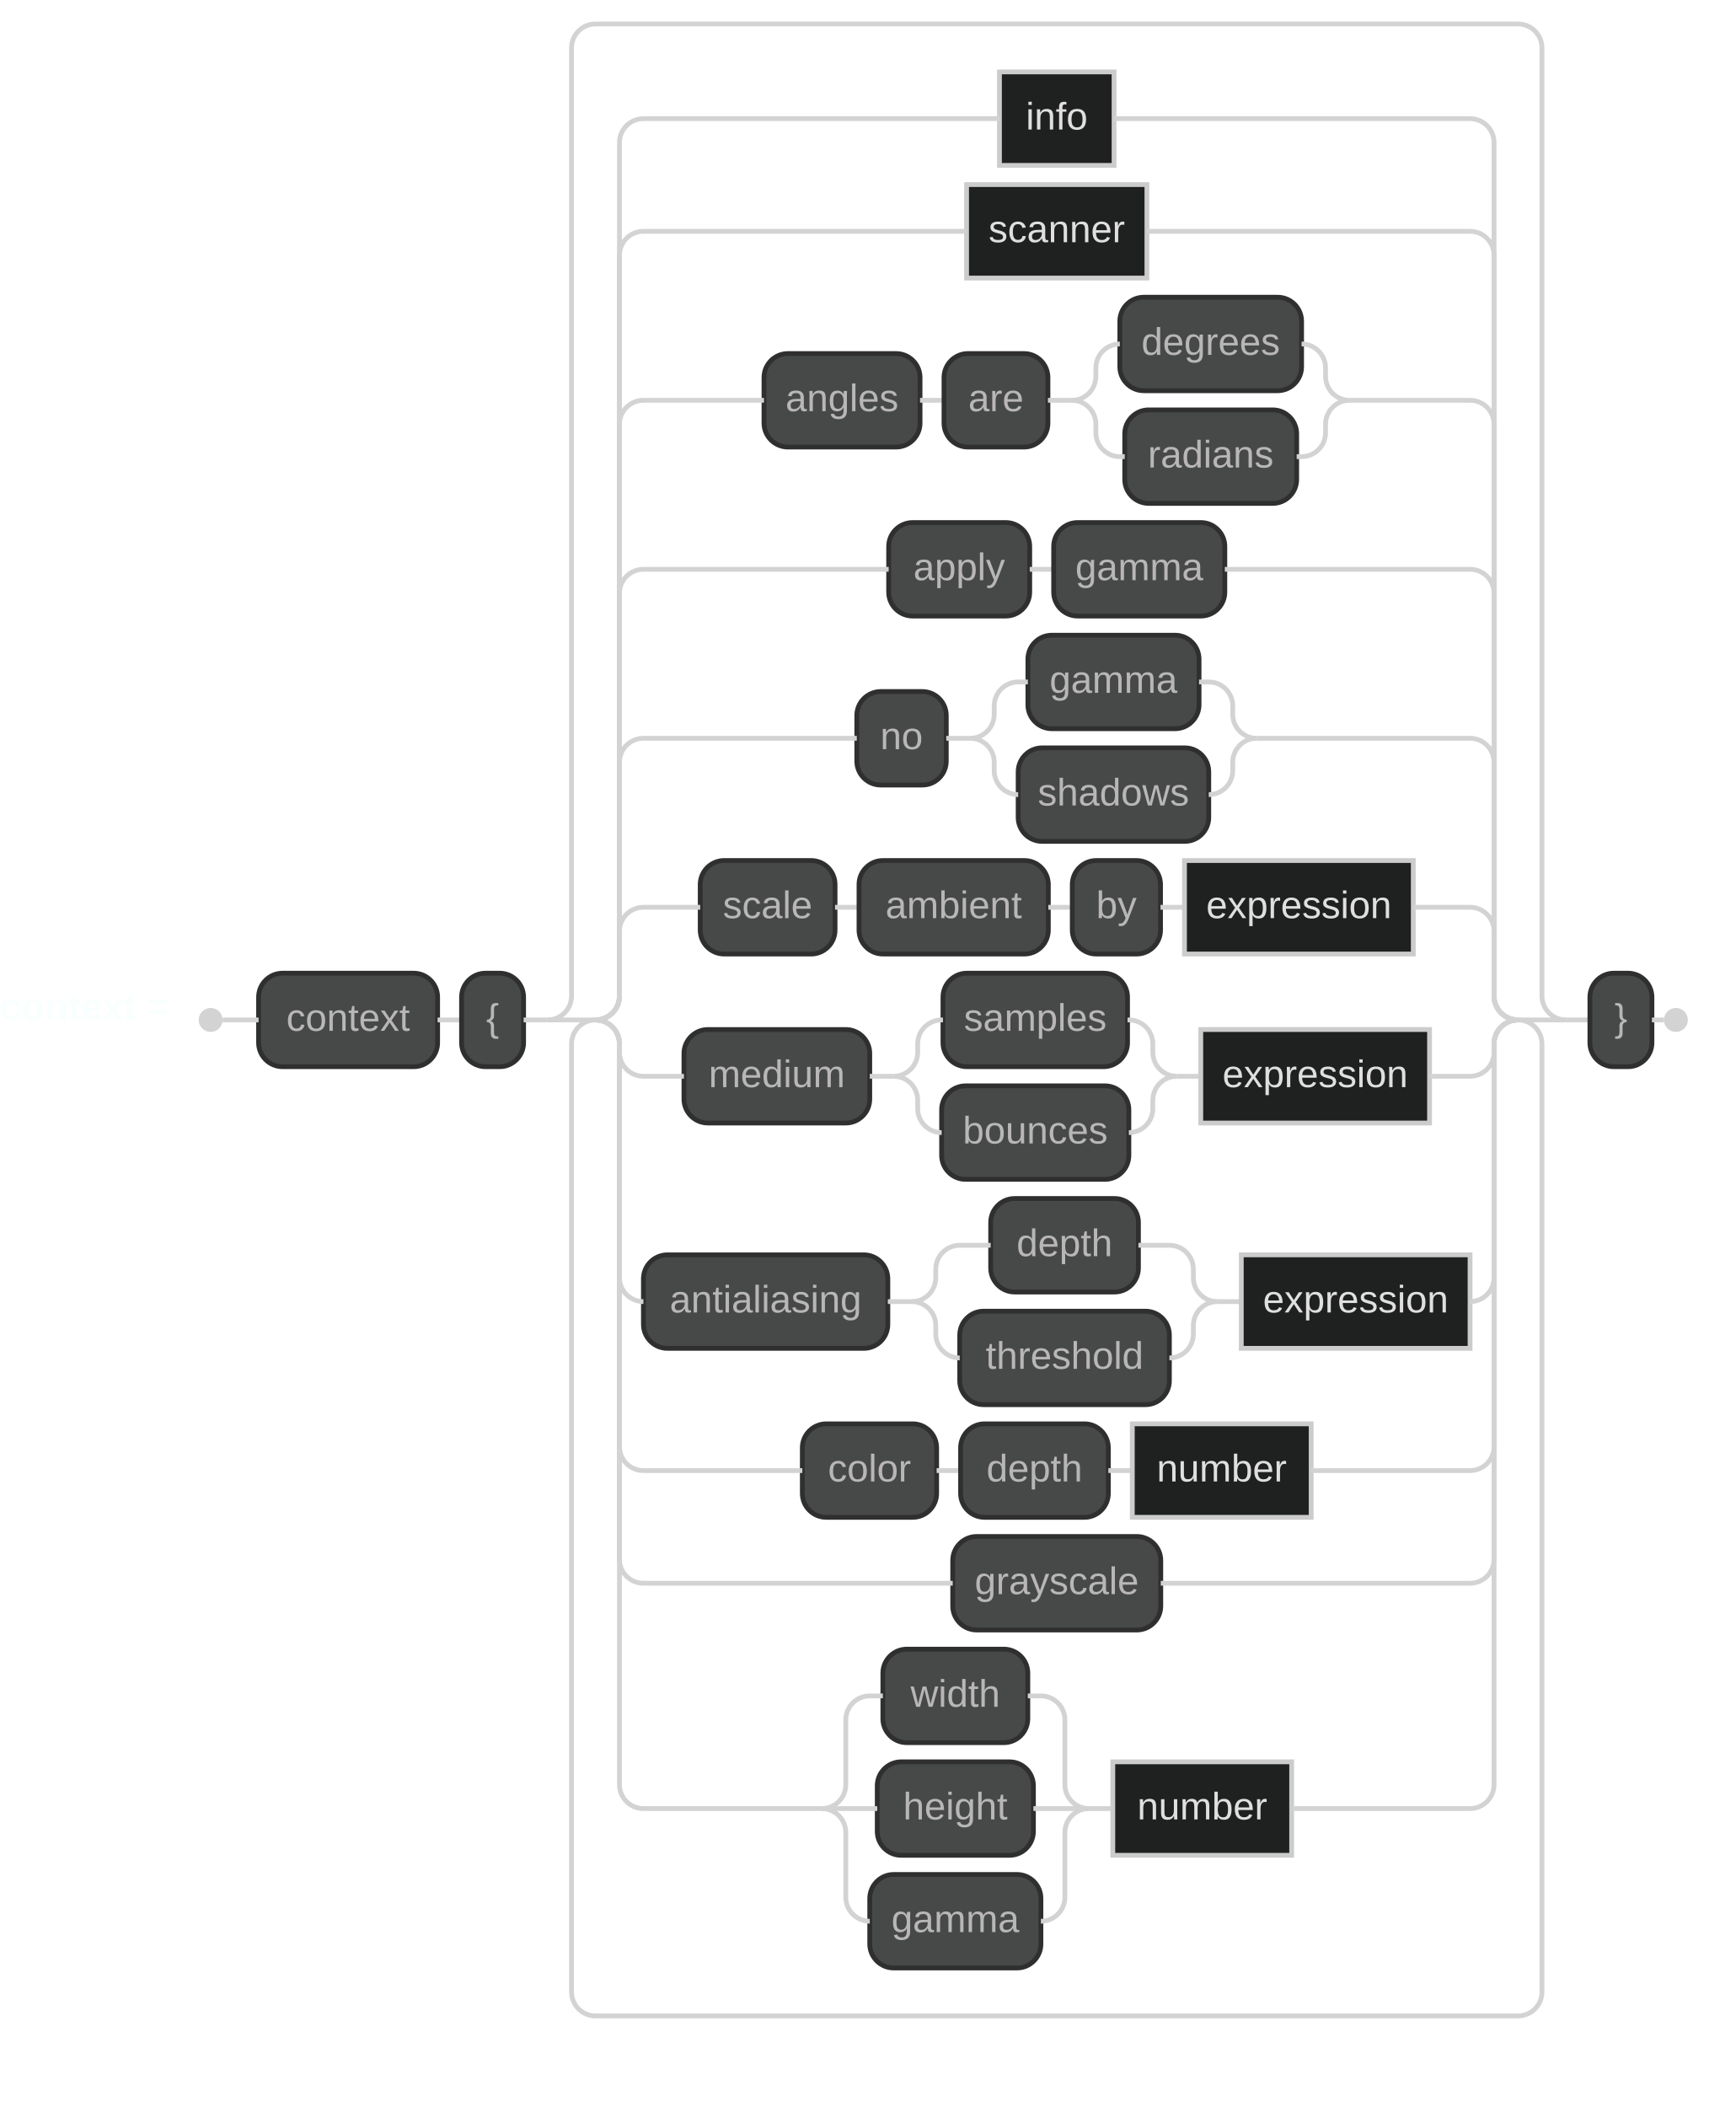
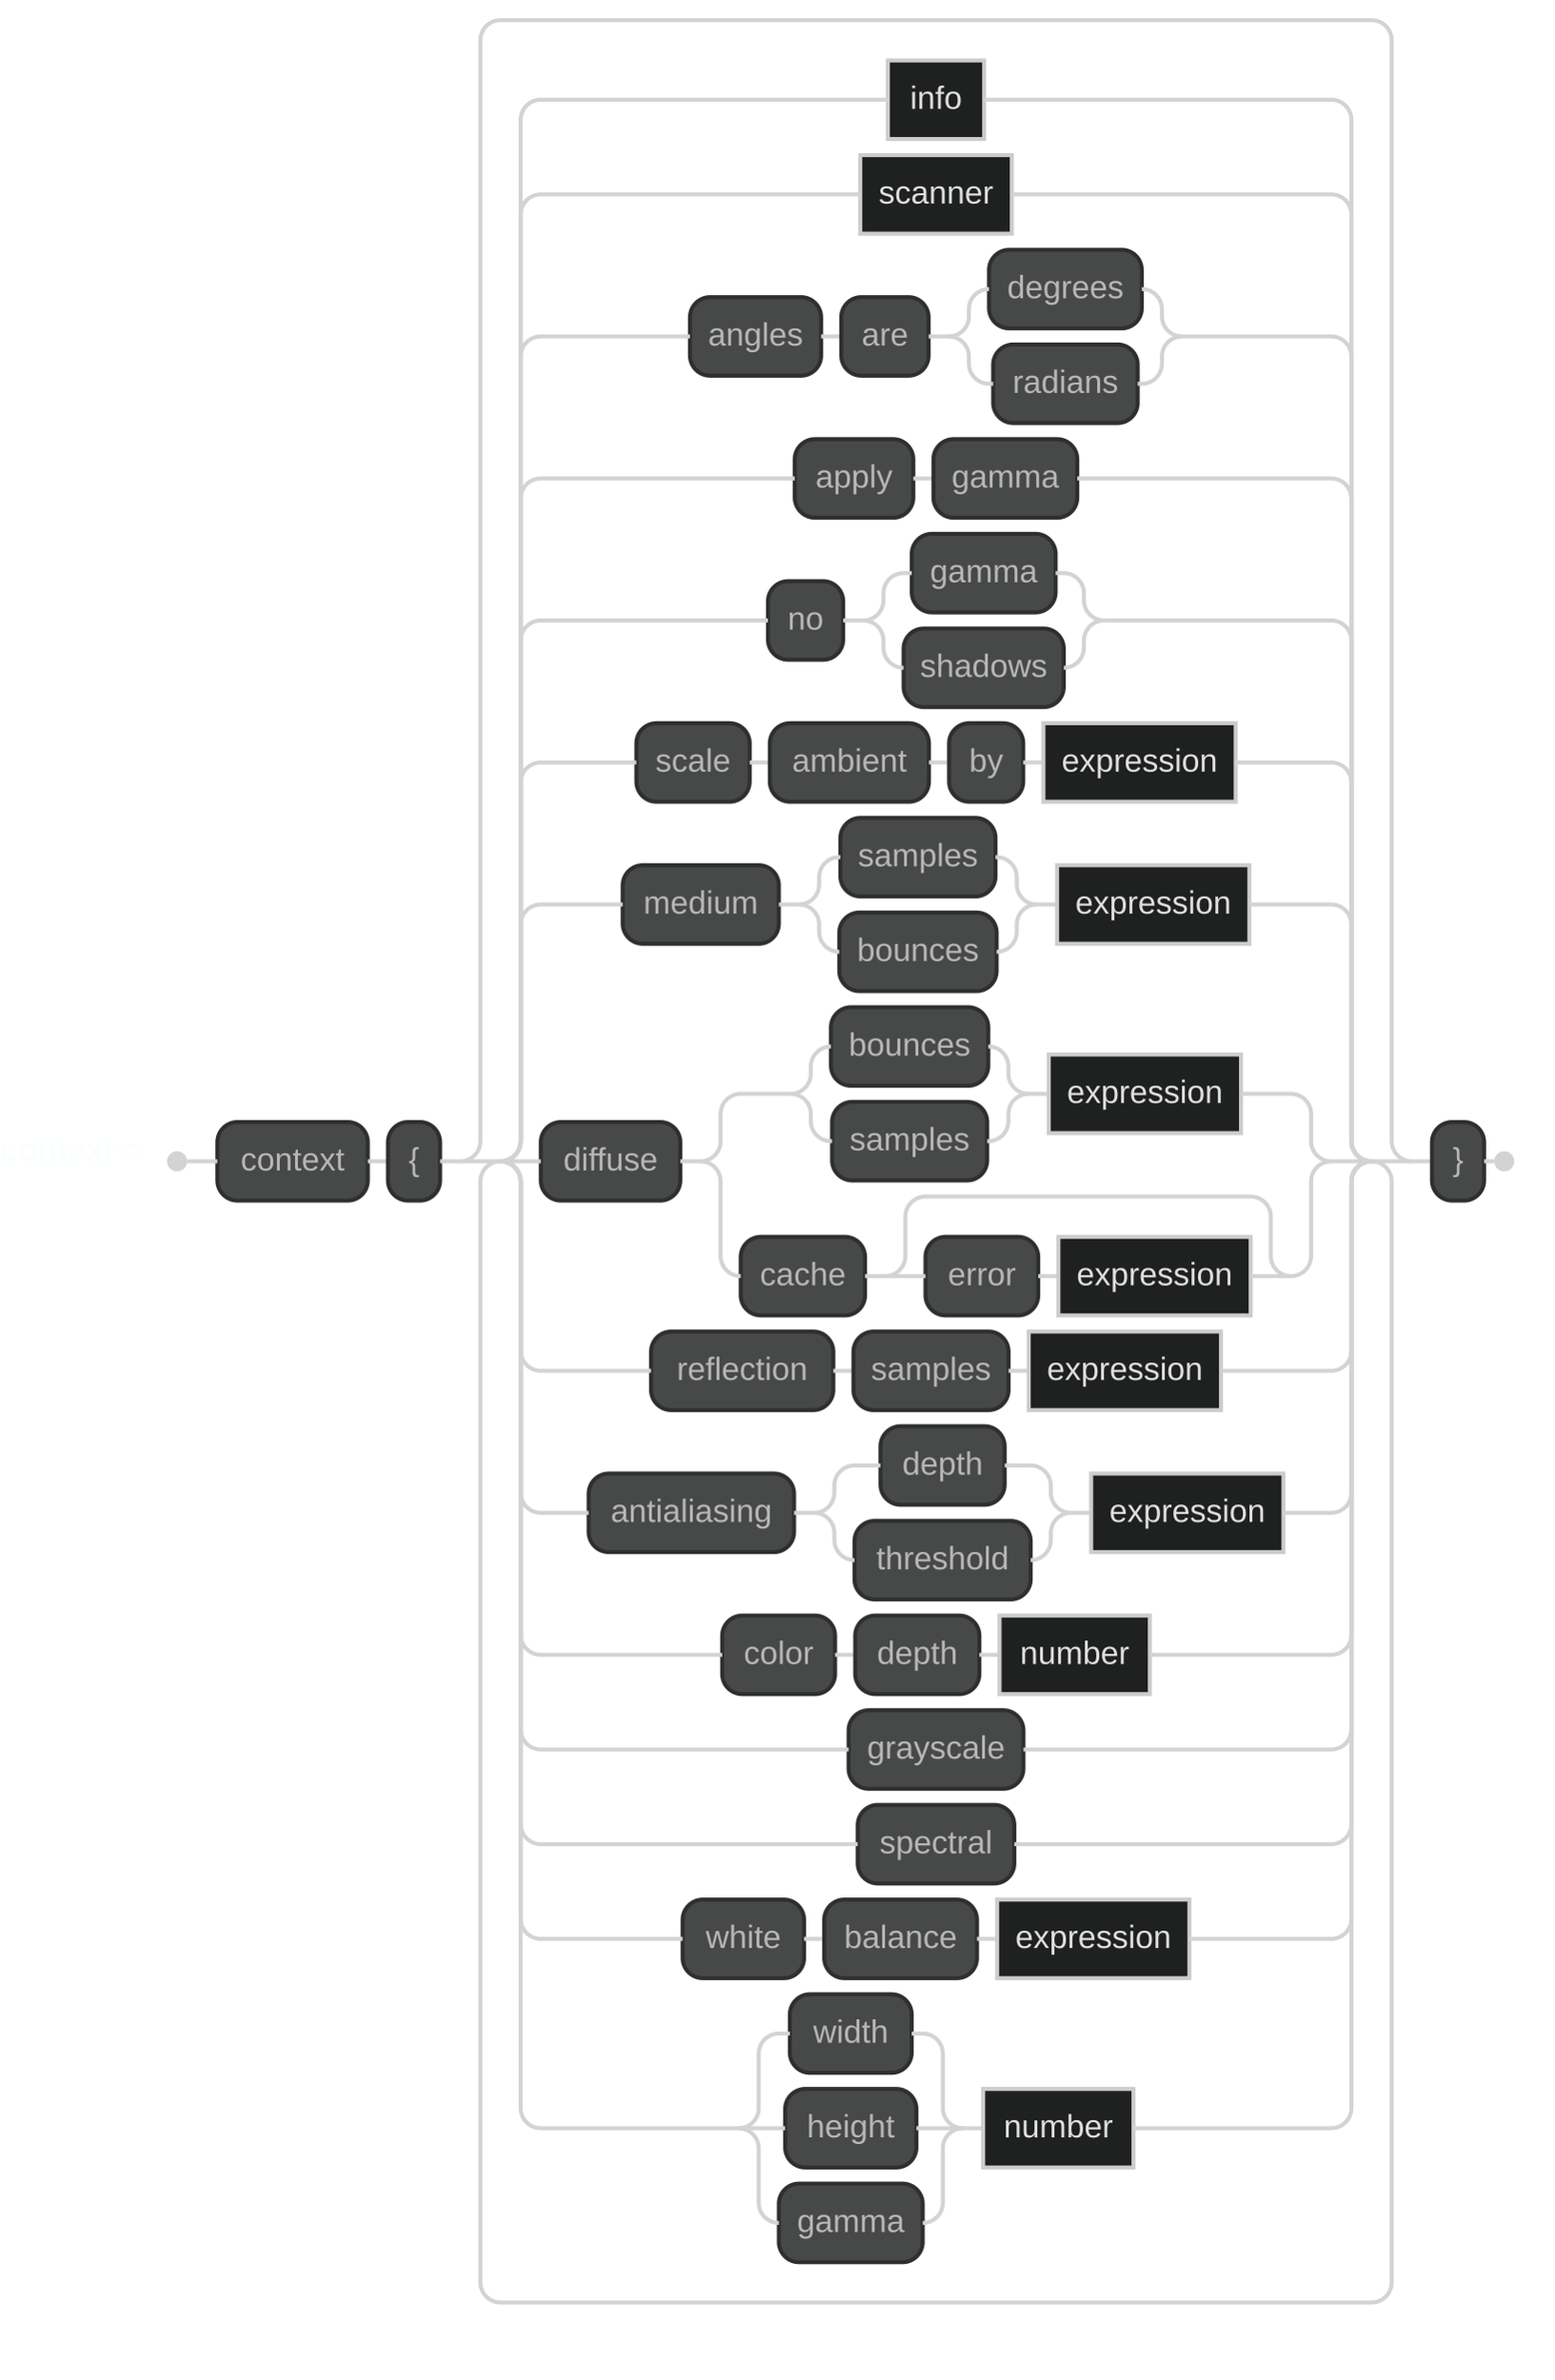
- <svg xmlns="http://www.w3.org/2000/svg" id="my-svg" width="100%" class="railroad-diagram" style="max-width: 724.219px; background-color: transparent;" viewBox="0 0 724.219 879" role="graphics-document document" aria-roledescription="railroadEbnf">
+ <svg xmlns="http://www.w3.org/2000/svg" id="my-svg" width="100%" class="railroad-diagram" style="max-width: 771.719px; background-color: transparent;" viewBox="0 0 771.719 1181" role="graphics-document document" aria-roledescription="railroadEbnf">
  <style>#my-svg{font-family:"trebuchet ms",verdana,arial,sans-serif;font-size:16px;fill:#ccc;}@keyframes edge-animation-frame{from{stroke-dashoffset:0;}}@keyframes dash{to{stroke-dashoffset:0;}}#my-svg .edge-animation-slow{stroke-dasharray:9,5!important;stroke-dashoffset:900;animation:dash 50s linear infinite;stroke-linecap:round;}#my-svg .edge-animation-fast{stroke-dasharray:9,5!important;stroke-dashoffset:900;animation:dash 20s linear infinite;stroke-linecap:round;}#my-svg .error-icon{fill:#a44141;}#my-svg .error-text{fill:#ddd;stroke:#ddd;}#my-svg .edge-thickness-normal{stroke-width:1px;}#my-svg .edge-thickness-thick{stroke-width:3.5px;}#my-svg .edge-pattern-solid{stroke-dasharray:0;}#my-svg .edge-thickness-invisible{stroke-width:0;fill:none;}#my-svg .edge-pattern-dashed{stroke-dasharray:3;}#my-svg .edge-pattern-dotted{stroke-dasharray:2;}#my-svg .marker{fill:lightgrey;stroke:lightgrey;}#my-svg .marker.cross{stroke:lightgrey;}#my-svg svg{font-family:"trebuchet ms",verdana,arial,sans-serif;font-size:16px;}#my-svg p{margin:0;}#my-svg .railroad-diagram{font-family:"trebuchet ms",verdana,arial,sans-serif;font-size:16px;}#my-svg .railroad-terminal rect{fill:hsl(180, 1.587%, 28.353%);stroke:hsl(180, 0%, 18.353%);stroke-width:2px;}#my-svg .railroad-terminal text{fill:rgb(183.848, 181.552, 181.552);font-family:"trebuchet ms",verdana,arial,sans-serif;font-size:16px;text-anchor:middle;dominant-baseline:middle;}#my-svg .railroad-nonterminal rect{fill:#1f2020;stroke:#cccccc;stroke-width:2px;}#my-svg .railroad-nonterminal text{fill:#e0dfdf;font-family:"trebuchet ms",verdana,arial,sans-serif;font-size:16px;text-anchor:middle;dominant-baseline:middle;}#my-svg .railroad-line{stroke:lightgrey;stroke-width:2px;fill:none;}#my-svg .railroad-start circle,#my-svg .railroad-end circle{fill:lightgrey;}#my-svg .railroad-comment ellipse{fill:#181818;stroke:hsl(20, 0%, 2.353%);stroke-width:2px;}#my-svg .railroad-comment text{fill:rgb(223, 223.667, 224);font-style:italic;font-family:"trebuchet ms",verdana,arial,sans-serif;font-size:16px;text-anchor:middle;dominant-baseline:middle;}#my-svg .railroad-special rect{fill:hsl(20, 1.587%, 12.353%);stroke:hsl(20, 0%, 2.353%);stroke-width:2px;stroke-dasharray:5,3;}#my-svg .railroad-special text{fill:#e0dfdf;font-family:"trebuchet ms",verdana,arial,sans-serif;font-size:16px;text-anchor:middle;dominant-baseline:middle;}#my-svg .railroad-rule-name{font-weight:bold;fill:#F9FFFE;font-family:"trebuchet ms",verdana,arial,sans-serif;font-size:16px;}#my-svg .node .neo-node{stroke:#ccc;}#my-svg [data-look="neo"].node rect,#my-svg [data-look="neo"].cluster rect,#my-svg [data-look="neo"].node polygon{stroke:url(#my-svg-gradient);filter:drop-shadow( 1px 2px 2px rgba(185,185,185,1));}#my-svg [data-look="neo"].swimlane.cluster rect{filter:none;}#my-svg [data-look="neo"].node path{stroke:url(#my-svg-gradient);stroke-width:1px;}#my-svg [data-look="neo"].node .outer-path{filter:drop-shadow( 1px 2px 2px rgba(185,185,185,1));}#my-svg [data-look="neo"].node .neo-line path{stroke:#ccc;filter:none;}#my-svg [data-look="neo"].node circle{stroke:url(#my-svg-gradient);filter:drop-shadow( 1px 2px 2px rgba(185,185,185,1));}#my-svg [data-look="neo"].node circle .state-start{fill:#000000;}#my-svg [data-look="neo"].icon-shape .icon{fill:url(#my-svg-gradient);filter:drop-shadow( 1px 2px 2px rgba(185,185,185,1));}#my-svg [data-look="neo"].icon-shape .icon-neo path{stroke:url(#my-svg-gradient);filter:drop-shadow( 1px 2px 2px rgba(185,185,185,1));}#my-svg :root{--mermaid-font-family:"trebuchet ms",verdana,arial,sans-serif;}</style>
  <g />
  <g class="railroad-rule" transform="translate(0, 10)">
    <g transform="translate(107.8906, 0)">
      <g class="railroad-sequence">
-         <g class="railroad-terminal" transform="translate(0, 396)">
+         <g class="railroad-terminal" transform="translate(0, 547)">
          <rect x="0" y="0" width="74.688" height="39" rx="10" ry="10" />
          <text x="37.344" y="19.5">context</text>
        </g>
-         <path class="railroad-line" d="M 74.688 415.5 L 84.688 415.5" />
-         <g class="railroad-terminal" transform="translate(84.6875, 396)">
+         <path class="railroad-line" d="M 74.688 566.5 L 84.688 566.5" />
+         <g class="railroad-terminal" transform="translate(84.6875, 547)">
          <rect x="0" y="0" width="25.875" height="39" rx="10" ry="10" />
          <text x="12.938" y="19.5">{</text>
        </g>
-         <path class="railroad-line" d="M 110.562 415.5 L 120.562 415.5" />
+         <path class="railroad-line" d="M 110.562 566.5 L 120.562 566.5" />
        <g class="railroad-repetition" transform="translate(120.5625, 0)">
          <g class="railroad-choice" transform="translate(20, 20)">
-             <g class="railroad-nonterminal" transform="translate(168.5391, 0)">
+             <g class="railroad-nonterminal" transform="translate(192.2891, 0)">
              <rect x="0" y="0" width="47.812" height="39" />
              <text x="23.906" y="19.5">info</text>
            </g>
-             <path class="railroad-line" d="M 0 395.5 A 10 10 0 0 0 10 385.5 L 10 29.5 A 10 10 0 0 1 20 19.5 L 168.539 19.5" />
-             <path class="railroad-line" d="M 216.352 19.5 L 364.891 19.5 A 10 10 0 0 1 374.891 29.5 L 374.891 385.5 A 10 10 0 0 0 384.891 395.5" />
-             <g class="railroad-nonterminal" transform="translate(154.8281, 47)">
+             <path class="railroad-line" d="M 0 546.5 A 10 10 0 0 0 10 536.5 L 10 29.5 A 10 10 0 0 1 20 19.5 L 192.289 19.5" />
+             <path class="railroad-line" d="M 240.102 19.5 L 412.391 19.5 A 10 10 0 0 1 422.391 29.5 L 422.391 536.5 A 10 10 0 0 0 432.391 546.5" />
+             <g class="railroad-nonterminal" transform="translate(178.5781, 47)">
              <rect x="0" y="0" width="75.234" height="39" />
              <text x="37.617" y="19.5">scanner</text>
            </g>
-             <path class="railroad-line" d="M 0 395.5 A 10 10 0 0 0 10 385.5 L 10 76.5 A 10 10 0 0 1 20 66.5 L 154.828 66.5" />
-             <path class="railroad-line" d="M 230.062 66.5 L 364.891 66.5 A 10 10 0 0 1 374.891 76.5 L 374.891 385.5 A 10 10 0 0 0 384.891 395.5" />
-             <g class="railroad-sequence" transform="translate(70.29688, 94)">
+             <path class="railroad-line" d="M 0 546.5 A 10 10 0 0 0 10 536.5 L 10 76.5 A 10 10 0 0 1 20 66.5 L 178.578 66.5" />
+             <path class="railroad-line" d="M 253.812 66.5 L 412.391 66.5 A 10 10 0 0 1 422.391 76.5 L 422.391 536.5 A 10 10 0 0 0 432.391 546.5" />
+             <g class="railroad-sequence" transform="translate(94.04688, 94)">
              <g class="railroad-terminal" transform="translate(0, 23.5)">
                <rect x="0" y="0" width="65.109" height="39" rx="10" ry="10" />
                <text x="32.555" y="19.5">angles</text>
              </g>
              <path class="railroad-line" d="M 65.109 43 L 75.109 43" />
              <g class="railroad-terminal" transform="translate(75.10938, 23.5)">
                <rect x="0" y="0" width="43.359" height="39" rx="10" ry="10" />
                <text x="21.68" y="19.5">are</text>
              </g>
              <path class="railroad-line" d="M 118.469 43 L 128.469 43" />
              <g class="railroad-choice" transform="translate(128.4688, 0)">
                <g class="railroad-terminal" transform="translate(20, 0)">
                  <rect x="0" y="0" width="75.828" height="39" rx="10" ry="10" />
                  <text x="37.914" y="19.5">degrees</text>
                </g>
                <path class="railroad-line" d="M 0 43 A 10 10 0 0 0 10 33 L 10 29.5 A 10 10 0 0 1 20 19.5 L 20 19.5" />
                <path class="railroad-line" d="M 95.828 19.5 L 95.828 19.5 A 10 10 0 0 1 105.828 29.5 L 105.828 33 A 10 10 0 0 0 115.828 43" />
                <g class="railroad-terminal" transform="translate(22.04688, 47)">
                  <rect x="0" y="0" width="71.734" height="39" rx="10" ry="10" />
                  <text x="35.867" y="19.5">radians</text>
                </g>
                <path class="railroad-line" d="M 0 43 A 10 10 0 0 1 10 53 L 10 56.5 A 10 10 0 0 0 20 66.5 L 22.047 66.5" />
                <path class="railroad-line" d="M 93.781 66.5 L 95.828 66.5 A 10 10 0 0 0 105.828 56.5 L 105.828 53 A 10 10 0 0 1 115.828 43" />
              </g>
            </g>
-             <path class="railroad-line" d="M 0 395.5 A 10 10 0 0 0 10 385.5 L 10 147 A 10 10 0 0 1 20 137 L 70.297 137" />
-             <path class="railroad-line" d="M 314.594 137 L 364.891 137 A 10 10 0 0 1 374.891 147 L 374.891 385.5 A 10 10 0 0 0 384.891 395.5" />
-             <g class="railroad-sequence" transform="translate(122.3203, 188)">
+             <path class="railroad-line" d="M 0 546.5 A 10 10 0 0 0 10 536.5 L 10 147 A 10 10 0 0 1 20 137 L 94.047 137" />
+             <path class="railroad-line" d="M 338.344 137 L 412.391 137 A 10 10 0 0 1 422.391 147 L 422.391 536.5 A 10 10 0 0 0 432.391 546.5" />
+             <g class="railroad-sequence" transform="translate(146.0703, 188)">
              <g class="railroad-terminal" transform="translate(0, 0)">
                <rect x="0" y="0" width="58.844" height="39" rx="10" ry="10" />
                <text x="29.422" y="19.5">apply</text>
              </g>
              <path class="railroad-line" d="M 58.844 19.5 L 68.844 19.5" />
              <g class="railroad-terminal" transform="translate(68.84375, 0)">
                <rect x="0" y="0" width="71.406" height="39" rx="10" ry="10" />
                <text x="35.703" y="19.5">gamma</text>
              </g>
            </g>
-             <path class="railroad-line" d="M 0 395.5 A 10 10 0 0 0 10 385.5 L 10 217.5 A 10 10 0 0 1 20 207.5 L 122.32 207.5" />
-             <path class="railroad-line" d="M 262.57 207.5 L 364.891 207.5 A 10 10 0 0 1 374.891 217.5 L 374.891 385.5 A 10 10 0 0 0 384.891 395.5" />
-             <g class="railroad-sequence" transform="translate(109.0234, 235)">
+             <path class="railroad-line" d="M 0 546.5 A 10 10 0 0 0 10 536.5 L 10 217.5 A 10 10 0 0 1 20 207.5 L 146.07 207.5" />
+             <path class="railroad-line" d="M 286.32 207.5 L 412.391 207.5 A 10 10 0 0 1 422.391 217.5 L 422.391 536.5 A 10 10 0 0 0 432.391 546.5" />
+             <g class="railroad-sequence" transform="translate(132.7734, 235)">
              <g class="railroad-terminal" transform="translate(0, 23.5)">
                <rect x="0" y="0" width="37.328" height="39" rx="10" ry="10" />
                <text x="18.664" y="19.5">no</text>
              </g>
              <path class="railroad-line" d="M 37.328 43 L 47.328 43" />
              <g class="railroad-choice" transform="translate(47.32812, 0)">
                <g class="railroad-terminal" transform="translate(24.05469, 0)">
                  <rect x="0" y="0" width="71.406" height="39" rx="10" ry="10" />
                  <text x="35.703" y="19.5">gamma</text>
                </g>
                <path class="railroad-line" d="M 0 43 A 10 10 0 0 0 10 33 L 10 29.5 A 10 10 0 0 1 20 19.5 L 24.055 19.5" />
                <path class="railroad-line" d="M 95.461 19.5 L 99.516 19.5 A 10 10 0 0 1 109.516 29.5 L 109.516 33 A 10 10 0 0 0 119.516 43" />
                <g class="railroad-terminal" transform="translate(20, 47)">
                  <rect x="0" y="0" width="79.516" height="39" rx="10" ry="10" />
                  <text x="39.758" y="19.5">shadows</text>
                </g>
                <path class="railroad-line" d="M 0 43 A 10 10 0 0 1 10 53 L 10 56.5 A 10 10 0 0 0 20 66.5 L 20 66.5" />
                <path class="railroad-line" d="M 99.516 66.5 L 99.516 66.5 A 10 10 0 0 0 109.516 56.5 L 109.516 53 A 10 10 0 0 1 119.516 43" />
              </g>
            </g>
-             <path class="railroad-line" d="M 0 395.5 A 10 10 0 0 0 10 385.5 L 10 288 A 10 10 0 0 1 20 278 L 109.023 278" />
-             <path class="railroad-line" d="M 275.867 278 L 364.891 278 A 10 10 0 0 1 374.891 288 L 374.891 385.5 A 10 10 0 0 0 384.891 395.5" />
-             <g class="railroad-sequence" transform="translate(43.69531, 329)">
+             <path class="railroad-line" d="M 0 546.5 A 10 10 0 0 0 10 536.5 L 10 288 A 10 10 0 0 1 20 278 L 132.773 278" />
+             <path class="railroad-line" d="M 299.617 278 L 412.391 278 A 10 10 0 0 1 422.391 288 L 422.391 536.5 A 10 10 0 0 0 432.391 546.5" />
+             <g class="railroad-sequence" transform="translate(67.44531, 329)">
              <g class="railroad-terminal" transform="translate(0, 0)">
                <rect x="0" y="0" width="56.25" height="39" rx="10" ry="10" />
                <text x="28.125" y="19.5">scale</text>
              </g>
              <path class="railroad-line" d="M 56.25 19.5 L 66.25 19.5" />
              <g class="railroad-terminal" transform="translate(66.25, 0)">
                <rect x="0" y="0" width="78.984" height="39" rx="10" ry="10" />
                <text x="39.492" y="19.5">ambient</text>
              </g>
              <path class="railroad-line" d="M 145.234 19.5 L 155.234 19.5" />
              <g class="railroad-terminal" transform="translate(155.2344, 0)">
                <rect x="0" y="0" width="36.812" height="39" rx="10" ry="10" />
                <text x="18.406" y="19.5">by</text>
              </g>
              <path class="railroad-line" d="M 192.047 19.5 L 202.047 19.5" />
              <g class="railroad-nonterminal" transform="translate(202.0469, 0)">
                <rect x="0" y="0" width="95.453" height="39" />
                <text x="47.727" y="19.5">expression</text>
              </g>
            </g>
-             <path class="railroad-line" d="M 0 395.5 A 10 10 0 0 0 10 385.5 L 10 358.5 A 10 10 0 0 1 20 348.5 L 43.695 348.5" />
-             <path class="railroad-line" d="M 341.195 348.5 L 364.891 348.5 A 10 10 0 0 1 374.891 358.5 L 374.891 385.5 A 10 10 0 0 0 384.891 395.5" />
-             <g class="railroad-sequence" transform="translate(36.90625, 376)">
+             <path class="railroad-line" d="M 0 546.5 A 10 10 0 0 0 10 536.5 L 10 358.5 A 10 10 0 0 1 20 348.5 L 67.445 348.5" />
+             <path class="railroad-line" d="M 364.945 348.5 L 412.391 348.5 A 10 10 0 0 1 422.391 358.5 L 422.391 536.5 A 10 10 0 0 0 432.391 546.5" />
+             <g class="railroad-sequence" transform="translate(60.65625, 376)">
              <g class="railroad-terminal" transform="translate(0, 23.5)">
                <rect x="0" y="0" width="77.516" height="39" rx="10" ry="10" />
                <text x="38.758" y="19.5">medium</text>
              </g>
              <path class="railroad-line" d="M 77.516 43 L 87.516 43" />
              <g class="railroad-choice" transform="translate(87.51562, 0)">
                <g class="railroad-terminal" transform="translate(20.55469, 0)">
                  <rect x="0" y="0" width="77" height="39" rx="10" ry="10" />
                  <text x="38.5" y="19.5">samples</text>
                </g>
                <path class="railroad-line" d="M 0 43 A 10 10 0 0 0 10 33 L 10 29.5 A 10 10 0 0 1 20 19.5 L 20.555 19.5" />
                <path class="railroad-line" d="M 97.555 19.5 L 98.109 19.5 A 10 10 0 0 1 108.109 29.5 L 108.109 33 A 10 10 0 0 0 118.109 43" />
                <g class="railroad-terminal" transform="translate(20, 47)">
                  <rect x="0" y="0" width="78.109" height="39" rx="10" ry="10" />
                  <text x="39.055" y="19.5">bounces</text>
                </g>
                <path class="railroad-line" d="M 0 43 A 10 10 0 0 1 10 53 L 10 56.5 A 10 10 0 0 0 20 66.5 L 20 66.5" />
                <path class="railroad-line" d="M 98.109 66.5 L 98.109 66.5 A 10 10 0 0 0 108.109 56.5 L 108.109 53 A 10 10 0 0 1 118.109 43" />
              </g>
              <path class="railroad-line" d="M 205.625 43 L 215.625 43" />
              <g class="railroad-nonterminal" transform="translate(215.625, 23.5)">
                <rect x="0" y="0" width="95.453" height="39" />
                <text x="47.727" y="19.5">expression</text>
              </g>
            </g>
-             <path class="railroad-line" d="M 0 395.5 A 10 10 0 0 1 10 405.5 L 10 409 A 10 10 0 0 0 20 419 L 36.906 419" />
-             <path class="railroad-line" d="M 347.984 419 L 364.891 419 A 10 10 0 0 0 374.891 409 L 374.891 405.5 A 10 10 0 0 1 384.891 395.5" />
+             <path class="railroad-line" d="M 0 546.5 A 10 10 0 0 0 10 536.5 L 10 429 A 10 10 0 0 1 20 419 L 60.656 419" />
+             <path class="railroad-line" d="M 371.734 419 L 412.391 419 A 10 10 0 0 1 422.391 429 L 422.391 536.5 A 10 10 0 0 0 432.391 546.5" />
            <g class="railroad-sequence" transform="translate(20, 470)">
+               <g class="railroad-terminal" transform="translate(0, 57)">
+                 <rect x="0" y="0" width="69.25" height="39" rx="10" ry="10" />
+                 <text x="34.625" y="19.5">diffuse</text>
+               </g>
+               <path class="railroad-line" d="M 69.25 76.5 L 79.25 76.5" />
+               <g class="railroad-choice" transform="translate(79.25, 0)">
+                 <g class="railroad-sequence" transform="translate(44.78906, 0)">
+                   <g class="railroad-choice" transform="translate(0, 0)">
+                     <g class="railroad-terminal" transform="translate(20, 0)">
+                       <rect x="0" y="0" width="78.109" height="39" rx="10" ry="10" />
+                       <text x="39.055" y="19.5">bounces</text>
+                     </g>
+                     <path class="railroad-line" d="M 0 43 A 10 10 0 0 0 10 33 L 10 29.5 A 10 10 0 0 1 20 19.5 L 20 19.5" />
+                     <path class="railroad-line" d="M 98.109 19.5 L 98.109 19.5 A 10 10 0 0 1 108.109 29.5 L 108.109 33 A 10 10 0 0 0 118.109 43" />
+                     <g class="railroad-terminal" transform="translate(20.55469, 47)">
+                       <rect x="0" y="0" width="77" height="39" rx="10" ry="10" />
+                       <text x="38.5" y="19.5">samples</text>
+                     </g>
+                     <path class="railroad-line" d="M 0 43 A 10 10 0 0 1 10 53 L 10 56.5 A 10 10 0 0 0 20 66.5 L 20.555 66.5" />
+                     <path class="railroad-line" d="M 97.555 66.5 L 98.109 66.5 A 10 10 0 0 0 108.109 56.5 L 108.109 53 A 10 10 0 0 1 118.109 43" />
+                   </g>
+                   <path class="railroad-line" d="M 118.109 43 L 128.109 43" />
+                   <g class="railroad-nonterminal" transform="translate(128.1094, 23.5)">
+                     <rect x="0" y="0" width="95.453" height="39" />
+                     <text x="47.727" y="19.5">expression</text>
+                   </g>
+                 </g>
+                 <path class="railroad-line" d="M 0 76.5 A 10 10 0 0 0 10 66.5 L 10 53 A 10 10 0 0 1 20 43 L 44.789 43" />
+                 <path class="railroad-line" d="M 268.352 43 L 293.141 43 A 10 10 0 0 1 303.141 53 L 303.141 66.5 A 10 10 0 0 0 313.141 76.5" />
+                 <g class="railroad-sequence" transform="translate(20, 94)">
+                   <g class="railroad-terminal" transform="translate(0, 20)">
+                     <rect x="0" y="0" width="61.719" height="39" rx="10" ry="10" />
+                     <text x="30.859" y="19.5">cache</text>
+                   </g>
+                   <path class="railroad-line" d="M 61.719 39.5 L 71.719 39.5" />
+                   <g class="railroad-optional" transform="translate(71.71875, 0)">
+                     <g class="railroad-sequence" transform="translate(20, 20)">
+                       <g class="railroad-terminal" transform="translate(0, 0)">
+                         <rect x="0" y="0" width="55.969" height="39" rx="10" ry="10" />
+                         <text x="27.984" y="19.5">error</text>
+                       </g>
+                       <path class="railroad-line" d="M 55.969 19.5 L 65.969 19.5" />
+                       <g class="railroad-nonterminal" transform="translate(65.96875, 0)">
+                         <rect x="0" y="0" width="95.453" height="39" />
+                         <text x="47.727" y="19.5">expression</text>
+                       </g>
+                     </g>
+                     <path class="railroad-line" d="M 0 39.5 L 20 39.5" />
+                     <path class="railroad-line" d="M 181.422 39.5 L 201.422 39.5" />
+                     <path class="railroad-line" d="M 0 39.5 A 10 10 0 0 0 10 29.5 L 10 10 A 10 10 0 0 1 20 0 L 181.422 0 A 10 10 0 0 1 191.422 10 L 191.422 29.5 A 10 10 0 0 0 201.422 39.5" />
+                   </g>
+                 </g>
+                 <path class="railroad-line" d="M 0 76.5 A 10 10 0 0 1 10 86.5 L 10 123.5 A 10 10 0 0 0 20 133.5 L 20 133.5" />
+                 <path class="railroad-line" d="M 293.141 133.5 L 293.141 133.5 A 10 10 0 0 0 303.141 123.5 L 303.141 86.5 A 10 10 0 0 1 313.141 76.5" />
+               </g>
+             </g>
+             <path class="railroad-line" d="M 0 546.5 L 20 546.5" />
+             <path class="railroad-line" d="M 412.391 546.5 L 432.391 546.5" />
+             <g class="railroad-sequence" transform="translate(74.73438, 631)">
+               <g class="railroad-terminal" transform="translate(0, 0)">
+                 <rect x="0" y="0" width="90.469" height="39" rx="10" ry="10" />
+                 <text x="45.234" y="19.5">reflection</text>
+               </g>
+               <path class="railroad-line" d="M 90.469 19.5 L 100.469 19.5" />
+               <g class="railroad-terminal" transform="translate(100.4688, 0)">
+                 <rect x="0" y="0" width="77" height="39" rx="10" ry="10" />
+                 <text x="38.5" y="19.5">samples</text>
+               </g>
+               <path class="railroad-line" d="M 177.469 19.5 L 187.469 19.5" />
+               <g class="railroad-nonterminal" transform="translate(187.4688, 0)">
+                 <rect x="0" y="0" width="95.453" height="39" />
+                 <text x="47.727" y="19.5">expression</text>
+               </g>
+             </g>
+             <path class="railroad-line" d="M 0 546.5 A 10 10 0 0 1 10 556.5 L 10 640.5 A 10 10 0 0 0 20 650.5 L 74.734 650.5" />
+             <path class="railroad-line" d="M 357.656 650.5 L 412.391 650.5 A 10 10 0 0 0 422.391 640.5 L 422.391 556.5 A 10 10 0 0 1 432.391 546.5" />
+             <g class="railroad-sequence" transform="translate(43.75, 678)">
              <g class="railroad-terminal" transform="translate(0, 23.5)">
                <rect x="0" y="0" width="101.969" height="39" rx="10" ry="10" />
                <text x="50.984" y="19.5">antialiasing</text>
              </g>
              <path class="railroad-line" d="M 101.969 43 L 111.969 43" />
              <g class="railroad-choice" transform="translate(111.9688, 0)">
                <g class="railroad-terminal" transform="translate(32.91406, 0)">
                  <rect x="0" y="0" width="61.641" height="39" rx="10" ry="10" />
                  <text x="30.82" y="19.5">depth</text>
                </g>
                <path class="railroad-line" d="M 0 43 A 10 10 0 0 0 10 33 L 10 29.5 A 10 10 0 0 1 20 19.5 L 32.914 19.5" />
                <path class="railroad-line" d="M 94.555 19.5 L 107.469 19.5 A 10 10 0 0 1 117.469 29.5 L 117.469 33 A 10 10 0 0 0 127.469 43" />
                <g class="railroad-terminal" transform="translate(20, 47)">
                  <rect x="0" y="0" width="87.469" height="39" rx="10" ry="10" />
                  <text x="43.734" y="19.5">threshold</text>
                </g>
                <path class="railroad-line" d="M 0 43 A 10 10 0 0 1 10 53 L 10 56.5 A 10 10 0 0 0 20 66.5 L 20 66.5" />
                <path class="railroad-line" d="M 107.469 66.5 L 107.469 66.5 A 10 10 0 0 0 117.469 56.5 L 117.469 53 A 10 10 0 0 1 127.469 43" />
              </g>
              <path class="railroad-line" d="M 239.438 43 L 249.438 43" />
              <g class="railroad-nonterminal" transform="translate(249.4375, 23.5)">
                <rect x="0" y="0" width="95.453" height="39" />
                <text x="47.727" y="19.5">expression</text>
              </g>
            </g>
-             <path class="railroad-line" d="M 0 395.5 A 10 10 0 0 1 10 405.5 L 10 503 A 10 10 0 0 0 20 513 L 20 513" />
-             <path class="railroad-line" d="M 364.891 513 L 364.891 513 A 10 10 0 0 0 374.891 503 L 374.891 405.5 A 10 10 0 0 1 384.891 395.5" />
-             <g class="railroad-sequence" transform="translate(86.29688, 564)">
+             <path class="railroad-line" d="M 0 546.5 A 10 10 0 0 1 10 556.5 L 10 711 A 10 10 0 0 0 20 721 L 43.75 721" />
+             <path class="railroad-line" d="M 388.641 721 L 412.391 721 A 10 10 0 0 0 422.391 711 L 422.391 556.5 A 10 10 0 0 1 432.391 546.5" />
+             <g class="railroad-sequence" transform="translate(110.0469, 772)">
              <g class="railroad-terminal" transform="translate(0, 0)">
                <rect x="0" y="0" width="56.031" height="39" rx="10" ry="10" />
                <text x="28.016" y="19.5">color</text>
              </g>
              <path class="railroad-line" d="M 56.031 19.5 L 66.031 19.5" />
              <g class="railroad-terminal" transform="translate(66.03125, 0)">
                <rect x="0" y="0" width="61.641" height="39" rx="10" ry="10" />
                <text x="30.82" y="19.5">depth</text>
              </g>
              <path class="railroad-line" d="M 127.672 19.5 L 137.672 19.5" />
              <g class="railroad-nonterminal" transform="translate(137.6719, 0)">
                <rect x="0" y="0" width="74.625" height="39" />
                <text x="37.312" y="19.5">number</text>
              </g>
            </g>
-             <path class="railroad-line" d="M 0 395.5 A 10 10 0 0 1 10 405.5 L 10 573.5 A 10 10 0 0 0 20 583.5 L 86.297 583.5" />
-             <path class="railroad-line" d="M 298.594 583.5 L 364.891 583.5 A 10 10 0 0 0 374.891 573.5 L 374.891 405.5 A 10 10 0 0 1 384.891 395.5" />
-             <g class="railroad-terminal" transform="translate(149.0469, 611)">
+             <path class="railroad-line" d="M 0 546.5 A 10 10 0 0 1 10 556.5 L 10 781.5 A 10 10 0 0 0 20 791.5 L 110.047 791.5" />
+             <path class="railroad-line" d="M 322.344 791.5 L 412.391 791.5 A 10 10 0 0 0 422.391 781.5 L 422.391 556.5 A 10 10 0 0 1 432.391 546.5" />
+             <g class="railroad-terminal" transform="translate(172.7969, 819)">
              <rect x="0" y="0" width="86.797" height="39" rx="10" ry="10" />
              <text x="43.398" y="19.5">grayscale</text>
            </g>
-             <path class="railroad-line" d="M 0 395.5 A 10 10 0 0 1 10 405.5 L 10 620.5 A 10 10 0 0 0 20 630.5 L 149.047 630.5" />
-             <path class="railroad-line" d="M 235.844 630.5 L 364.891 630.5 A 10 10 0 0 0 374.891 620.5 L 374.891 405.5 A 10 10 0 0 1 384.891 395.5" />
-             <g class="railroad-sequence" transform="translate(94.42969, 658)">
+             <path class="railroad-line" d="M 0 546.5 A 10 10 0 0 1 10 556.5 L 10 828.5 A 10 10 0 0 0 20 838.5 L 172.797 838.5" />
+             <path class="railroad-line" d="M 259.594 838.5 L 412.391 838.5 A 10 10 0 0 0 422.391 828.5 L 422.391 556.5 A 10 10 0 0 1 432.391 546.5" />
+             <g class="railroad-terminal" transform="translate(177.3281, 866)">
+               <rect x="0" y="0" width="77.734" height="39" rx="10" ry="10" />
+               <text x="38.867" y="19.5">spectral</text>
+             </g>
+             <path class="railroad-line" d="M 0 546.5 A 10 10 0 0 1 10 556.5 L 10 875.5 A 10 10 0 0 0 20 885.5 L 177.328 885.5" />
+             <path class="railroad-line" d="M 255.062 885.5 L 412.391 885.5 A 10 10 0 0 0 422.391 875.5 L 422.391 556.5 A 10 10 0 0 1 432.391 546.5" />
+             <g class="railroad-sequence" transform="translate(90.40625, 913)">
+               <g class="railroad-terminal" transform="translate(0, 0)">
+                 <rect x="0" y="0" width="60.281" height="39" rx="10" ry="10" />
+                 <text x="30.141" y="19.5">white</text>
+               </g>
+               <path class="railroad-line" d="M 60.281 19.5 L 70.281 19.5" />
+               <g class="railroad-terminal" transform="translate(70.28125, 0)">
+                 <rect x="0" y="0" width="75.844" height="39" rx="10" ry="10" />
+                 <text x="37.922" y="19.5">balance</text>
+               </g>
+               <path class="railroad-line" d="M 146.125 19.5 L 156.125 19.5" />
+               <g class="railroad-nonterminal" transform="translate(156.125, 0)">
+                 <rect x="0" y="0" width="95.453" height="39" />
+                 <text x="47.727" y="19.5">expression</text>
+               </g>
+             </g>
+             <path class="railroad-line" d="M 0 546.5 A 10 10 0 0 1 10 556.5 L 10 922.5 A 10 10 0 0 0 20 932.5 L 90.406 932.5" />
+             <path class="railroad-line" d="M 341.984 932.5 L 412.391 932.5 A 10 10 0 0 0 422.391 922.5 L 422.391 556.5 A 10 10 0 0 1 432.391 546.5" />
+             <g class="railroad-sequence" transform="translate(118.1797, 960)">
              <g class="railroad-choice" transform="translate(0, 0)">
                <g class="railroad-terminal" transform="translate(25.46875, 0)">
                  <rect x="0" y="0" width="60.469" height="39" rx="10" ry="10" />
                  <text x="30.234" y="19.5">width</text>
                </g>
                <path class="railroad-line" d="M 0 66.5 A 10 10 0 0 0 10 56.5 L 10 29.5 A 10 10 0 0 1 20 19.5 L 25.469 19.5" />
                <path class="railroad-line" d="M 85.938 19.5 L 91.406 19.5 A 10 10 0 0 1 101.406 29.5 L 101.406 56.5 A 10 10 0 0 0 111.406 66.5" />
                <g class="railroad-terminal" transform="translate(23.125, 47)">
                  <rect x="0" y="0" width="65.156" height="39" rx="10" ry="10" />
                  <text x="32.578" y="19.5">height</text>
                </g>
                <path class="railroad-line" d="M 0 66.5 L 23.125 66.5" />
                <path class="railroad-line" d="M 88.281 66.5 L 111.406 66.5" />
                <g class="railroad-terminal" transform="translate(20, 94)">
                  <rect x="0" y="0" width="71.406" height="39" rx="10" ry="10" />
                  <text x="35.703" y="19.5">gamma</text>
                </g>
                <path class="railroad-line" d="M 0 66.5 A 10 10 0 0 1 10 76.5 L 10 103.5 A 10 10 0 0 0 20 113.5 L 20 113.5" />
                <path class="railroad-line" d="M 91.406 113.5 L 91.406 113.5 A 10 10 0 0 0 101.406 103.5 L 101.406 76.5 A 10 10 0 0 1 111.406 66.5" />
              </g>
              <path class="railroad-line" d="M 111.406 66.5 L 121.406 66.5" />
              <g class="railroad-nonterminal" transform="translate(121.4062, 47)">
                <rect x="0" y="0" width="74.625" height="39" />
                <text x="37.312" y="19.5">number</text>
              </g>
            </g>
-             <path class="railroad-line" d="M 0 395.5 A 10 10 0 0 1 10 405.5 L 10 714.5 A 10 10 0 0 0 20 724.5 L 94.43 724.5" />
-             <path class="railroad-line" d="M 290.461 724.5 L 364.891 724.5 A 10 10 0 0 0 374.891 714.5 L 374.891 405.5 A 10 10 0 0 1 384.891 395.5" />
+             <path class="railroad-line" d="M 0 546.5 A 10 10 0 0 1 10 556.5 L 10 1016.5 A 10 10 0 0 0 20 1026.5 L 118.18 1026.5" />
+             <path class="railroad-line" d="M 314.211 1026.5 L 412.391 1026.5 A 10 10 0 0 0 422.391 1016.5 L 422.391 556.5 A 10 10 0 0 1 432.391 546.5" />
          </g>
-           <path class="railroad-line" d="M 0 415.5 L 20 415.5" />
-           <path class="railroad-line" d="M 404.891 415.5 L 424.891 415.5" />
-           <path class="railroad-line" d="M 404.891 415.5 A 10 10 0 0 1 414.891 425.5 L 414.891 821 A 10 10 0 0 1 404.891 831 L 20 831 A 10 10 0 0 1 10 821 L 10 425.5 A 10 10 0 0 1 20 415.5" />
-           <path class="railroad-line" d="M 0 415.5 A 10 10 0 0 0 10 405.5 L 10 10 A 10 10 0 0 1 20 0 L 404.891 0 A 10 10 0 0 1 414.891 10 L 414.891 405.5 A 10 10 0 0 0 424.891 415.5" />
+           <path class="railroad-line" d="M 0 566.5 L 20 566.5" />
+           <path class="railroad-line" d="M 452.391 566.5 L 472.391 566.5" />
+           <path class="railroad-line" d="M 452.391 566.5 A 10 10 0 0 1 462.391 576.5 L 462.391 1123 A 10 10 0 0 1 452.391 1133 L 20 1133 A 10 10 0 0 1 10 1123 L 10 576.5 A 10 10 0 0 1 20 566.5" />
+           <path class="railroad-line" d="M 0 566.5 A 10 10 0 0 0 10 556.5 L 10 10 A 10 10 0 0 1 20 0 L 452.391 0 A 10 10 0 0 1 462.391 10 L 462.391 556.5 A 10 10 0 0 0 472.391 566.5" />
        </g>
-         <path class="railroad-line" d="M 545.453 415.5 L 555.453 415.5" />
-         <g class="railroad-terminal" transform="translate(555.4531, 396)">
+         <path class="railroad-line" d="M 592.953 566.5 L 602.953 566.5" />
+         <g class="railroad-terminal" transform="translate(602.9531, 547)">
          <rect x="0" y="0" width="25.875" height="39" rx="10" ry="10" />
          <text x="12.938" y="19.5">}</text>
        </g>
      </g>
    </g>
    <g class="railroad-rule-name-group">
-       <text class="railroad-rule-name" x="0" y="415.5">context =</text>
+       <text class="railroad-rule-name" x="0" y="566.5">context =</text>
    </g>
    <g class="railroad-start">
-       <circle cx="87.891" cy="415.5" r="5" />
+       <circle cx="87.891" cy="566.5" r="5" />
    </g>
    <g class="railroad-end">
-       <circle cx="699.219" cy="415.5" r="5" />
+       <circle cx="746.719" cy="566.5" r="5" />
    </g>
-     <path class="railroad-line" d="M 92.891 415.5 L 107.891 415.5" />
-     <path class="railroad-line" d="M 689.219 415.5 L 694.219 415.5" />
+     <path class="railroad-line" d="M 92.891 566.5 L 107.891 566.5" />
+     <path class="railroad-line" d="M 736.719 566.5 L 741.719 566.5" />
  </g>
</svg>
